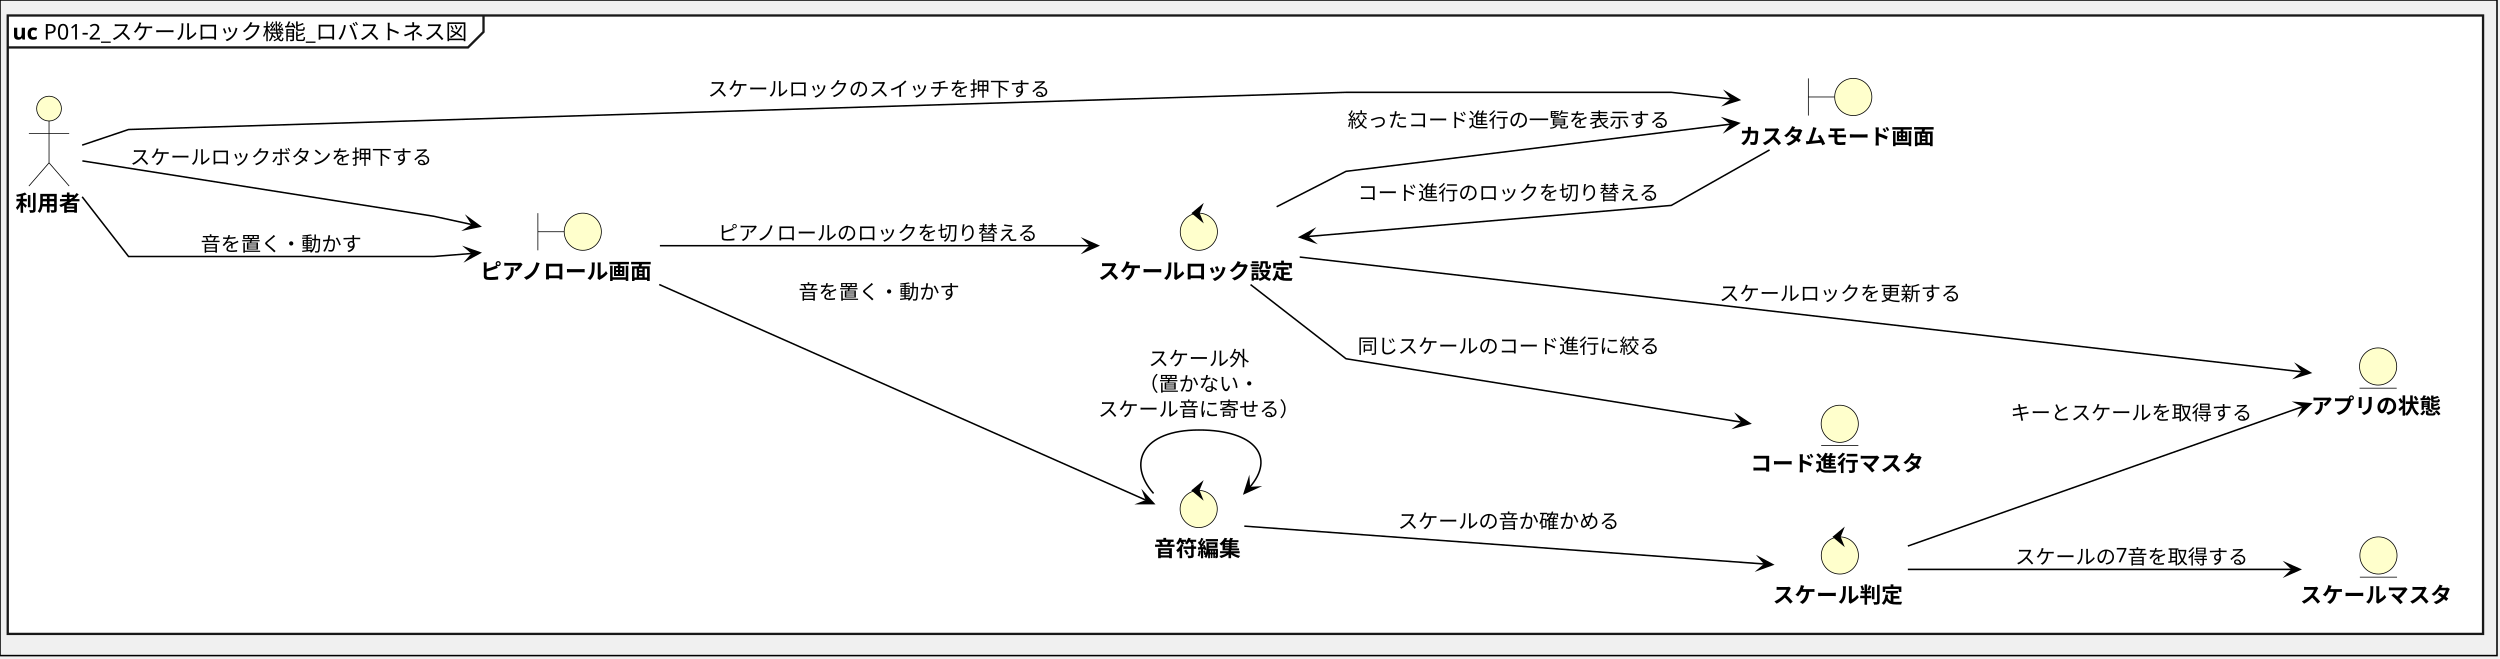
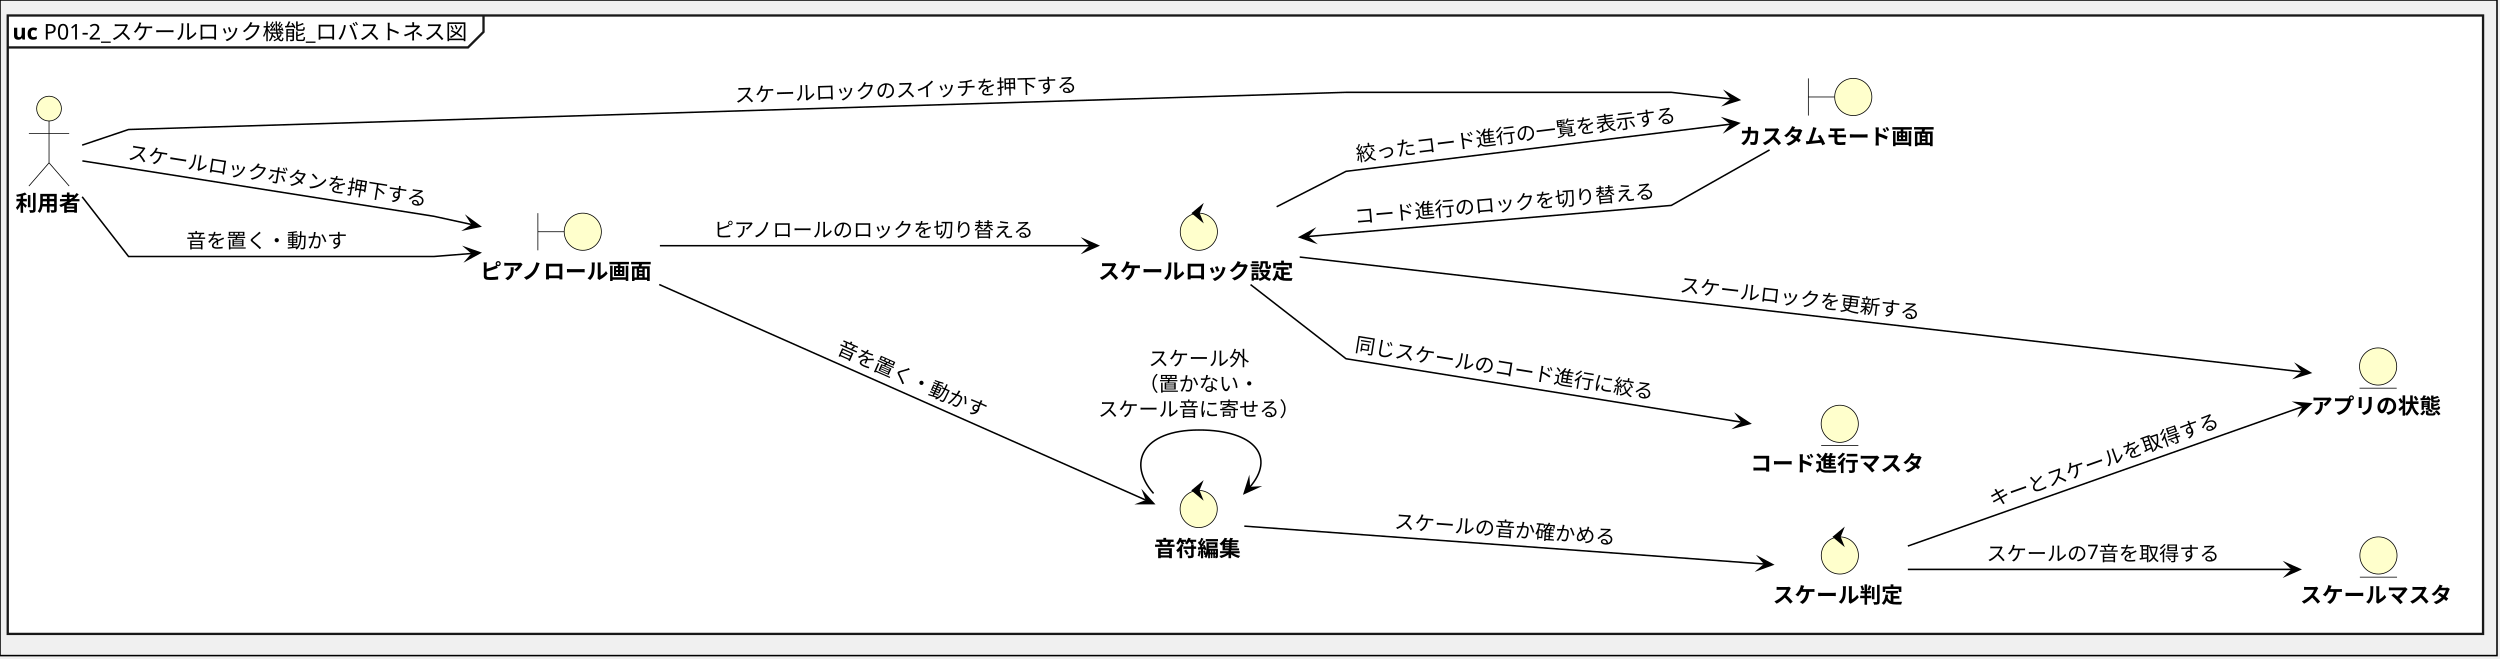
<svg xmlns="http://www.w3.org/2000/svg" version="1.1" data-diagram-type="DESCRIPTION" style="width:1614px;height:425px;background:#FFFFFF;" width="1614px" height="425px" viewBox="0 0 1614 425" zoomAndPan="magnify" preserveAspectRatio="none" contentStyleType="text/css">
  <defs />
  <g font-family="sans-serif" lengthAdjust="spacing">
    <rect x="0" y="0" width="1612.063" height="423.252" fill="none" style="stroke:#000;stroke-width:1;" />
    <rect x="5" y="10" width="1598.063" height="399.252" fill="#FFF" style="stroke:#181818;stroke-width:1.5;" />
    <path d="M312.158,10 L312.158,20.609 L302.158,30.609 L5,30.609" style="stroke:#181818;stroke-width:1.5;" fill="none" />
    <text x="8" y="25.533" fill="#000" font-size="14" textLength="16.338" font-weight="700">uc</text>
    <text x="28.228" y="25.533" fill="#000" font-size="14" textLength="276.931">P01-2_スケールロック機能_ロバストネス図</text>
    <g class="entity" data-qualified-name="A1" id="ent0001" data-source-line="4">
      <ellipse cx="31.656" cy="70.109" rx="8" ry="8" fill="#FFC" style="stroke:#000;stroke-width:0.5;" />
      <path d="M31.656,78.109 L31.656,105.109 M18.656,86.109 L44.656,86.109 M31.656,105.109 L18.656,120.109 M31.656,105.109 L44.656,120.109" style="stroke:#000;stroke-width:0.5;" fill="none" />
      <text x="10" y="136.143" fill="#000" font-size="14" textLength="43.313" font-weight="700">利用者</text>
    </g>
    <g class="entity" data-qualified-name="B1" id="ent0002" data-source-line="5">
      <path d="M347.25,137.609 L347.25,161.609 M347.25,149.609 L364.25,149.609" style="stroke:#000;stroke-width:0.5;" fill="none" />
      <ellipse cx="376.25" cy="149.609" rx="12" ry="12" fill="#FFC" style="stroke:#000;stroke-width:0.5;" />
      <text x="310" y="180.143" fill="#000" font-size="14" textLength="115.5" font-weight="700">ピアノロール画面</text>
    </g>
    <g class="entity" data-qualified-name="B2" id="ent0003" data-source-line="6">
      <path d="M1167.469,50.609 L1167.469,74.609 M1167.469,62.609 L1184.469,62.609" style="stroke:#000;stroke-width:0.5;" fill="none" />
      <ellipse cx="1196.469" cy="62.609" rx="12" ry="12" fill="#FFC" style="stroke:#000;stroke-width:0.5;" />
      <text x="1123" y="93.143" fill="#000" font-size="14" textLength="129.938" font-weight="700">カスタムモード画面</text>
    </g>
    <g class="entity" data-qualified-name="C1" id="ent0004" data-source-line="7">
      <ellipse cx="773.969" cy="149.609" rx="12" ry="12" fill="#FFC" style="stroke:#000;stroke-width:0.5;" />
      <polygon points="769.969,137.609,775.969,132.609,773.969,137.609,775.969,142.609,769.969,137.609" fill="#000" style="stroke:#000;stroke-width:1;stroke-linejoin:miter;stroke-miterlimit:10;" />
      <text x="709" y="180.143" fill="#000" font-size="14" textLength="129.938" font-weight="700">スケールロック設定</text>
    </g>
    <g class="entity" data-qualified-name="C2" id="ent0005" data-source-line="8">
      <ellipse cx="773.875" cy="328.609" rx="12" ry="12" fill="#FFC" style="stroke:#000;stroke-width:0.5;" />
      <polygon points="769.875,316.609,775.875,311.609,773.875,316.609,775.875,321.609,769.875,316.609" fill="#000" style="stroke:#000;stroke-width:1;stroke-linejoin:miter;stroke-miterlimit:10;" />
      <text x="745" y="359.143" fill="#000" font-size="14" textLength="57.75" font-weight="700">音符編集</text>
    </g>
    <g class="entity" data-qualified-name="C3" id="ent0006" data-source-line="9">
      <ellipse cx="1187.813" cy="358.609" rx="12" ry="12" fill="#FFC" style="stroke:#000;stroke-width:0.5;" />
      <polygon points="1183.813,346.609,1189.813,341.609,1187.813,346.609,1189.813,351.609,1183.813,346.609" fill="#000" style="stroke:#000;stroke-width:1;stroke-linejoin:miter;stroke-miterlimit:10;" />
      <text x="1144.5" y="389.143" fill="#000" font-size="14" textLength="86.625" font-weight="700">スケール判定</text>
    </g>
    <g class="entity" data-qualified-name="E1" id="ent0007" data-source-line="10">
      <ellipse cx="1535.313" cy="236.609" rx="12" ry="12" fill="#FFC" style="stroke:#000;stroke-width:0.5;" />
      <line x1="1523.313" y1="250.609" x2="1547.313" y2="250.609" style="stroke:#000;stroke-width:0.5;" />
      <text x="1492" y="267.143" fill="#000" font-size="14" textLength="86.625" font-weight="700">アプリの状態</text>
    </g>
    <g class="entity" data-qualified-name="E2" id="ent0008" data-source-line="11">
      <ellipse cx="1535.531" cy="358.609" rx="12" ry="12" fill="#FFC" style="stroke:#000;stroke-width:0.5;" />
      <line x1="1523.531" y1="372.609" x2="1547.531" y2="372.609" style="stroke:#000;stroke-width:0.5;" />
      <text x="1485" y="389.143" fill="#000" font-size="14" textLength="101.063" font-weight="700">スケールマスタ</text>
    </g>
    <g class="entity" data-qualified-name="E3" id="ent0009" data-source-line="12">
      <ellipse cx="1187.75" cy="273.609" rx="12" ry="12" fill="#FFC" style="stroke:#000;stroke-width:0.5;" />
      <line x1="1175.75" y1="287.609" x2="1199.75" y2="287.609" style="stroke:#000;stroke-width:0.5;" />
      <text x="1130" y="304.143" fill="#000" font-size="14" textLength="115.5" font-weight="700">コード進行マスタ</text>
    </g>
    <g class="link" data-entity-1="ent0001" data-entity-2="ent0002" id="lnk10" data-source-line="14" data-link-type="dependency">
      <path d="M53.18,103.869 C112.66,113.239 280,139.609 280,139.609 C280,139.609 288.655,141.503 305.055,145.083" style="stroke:#000;stroke-width:1;" fill="none" id="A1-to-B1" />
      <polygon points="309.94,146.149,302,140.322,305.055,145.083,300.294,148.138,309.94,146.149" fill="#000" style="stroke:#000;stroke-width:1;stroke-linejoin:miter;stroke-miterlimit:10;" />
-       <text x="84" y="106.104" fill="#000" font-size="13" textLength="195">スケールロックボタンを押下する</text>
    </g>
    <g class="link" data-entity-1="ent0001" data-entity-2="ent0002" id="lnk11" data-source-line="15" data-link-type="dependency">
      <path d="M53.04,127.049 C67.02,145.039 83,165.609 83,165.609 C83,165.609 280,165.609 280,165.609 C280,165.609 288.556,164.921 304.956,163.601" style="stroke:#000;stroke-width:1;" fill="none" id="A1-to-B1-1" />
      <polygon points="309.94,163.199,300.648,159.934,304.956,163.601,301.29,167.909,309.94,163.199" fill="#000" style="stroke:#000;stroke-width:1;stroke-linejoin:miter;stroke-miterlimit:10;" />
-       <text x="129.5" y="162.104" fill="#000" font-size="13" textLength="104">音を置く・動かす</text>
    </g>
    <g class="link" data-entity-1="ent0001" data-entity-2="ent0003" id="lnk12" data-source-line="16" data-link-type="dependency">
      <path d="M53.04,93.699 C67.02,88.989 83,83.609 83,83.609 C83,83.609 869,59.609 869,59.609 C869,59.609 1079,59.609 1079,59.609 C1079,59.609 1094.7,61.358 1117.96,63.938" style="stroke:#000;stroke-width:1;" fill="none" id="A1-to-B2" />
      <polygon points="1122.93,64.489,1114.426,59.522,1117.96,63.938,1113.544,67.473,1122.93,64.489" fill="#000" style="stroke:#000;stroke-width:1;stroke-linejoin:miter;stroke-miterlimit:10;" />
-       <text x="457" y="62.104" fill="#000" font-size="13" textLength="221">スケールロックのスイッチを押下する</text>
    </g>
    <g class="link" data-entity-1="ent0002" data-entity-2="ent0004" id="lnk13" data-source-line="17" data-link-type="dependency">
      <path d="M426.03,158.609 C500.63,158.609 626,158.609 703.93,158.609" style="stroke:#000;stroke-width:1;" fill="none" id="B1-to-C1" />
      <polygon points="708.93,158.609,699.93,154.609,703.93,158.609,699.93,162.609,708.93,158.609" fill="#000" style="stroke:#000;stroke-width:1;stroke-linejoin:miter;stroke-miterlimit:10;" />
-       <text x="463.5" y="155.104" fill="#000" font-size="13" textLength="208">ピアノロールのロックを切り替える</text>
    </g>
    <g class="link" data-entity-1="ent0003" data-entity-2="ent0004" id="lnk14" data-source-line="18" data-link-type="dependency">
      <path d="M1142.45,96.769 C1112.7,113.579 1079,132.609 1079,132.609 C1079,132.609 933.272,145.073 844.082,152.703" style="stroke:#000;stroke-width:1;" fill="none" id="B2-to-C1" />
      <polygon points="839.1,153.129,848.408,156.348,844.082,152.703,847.726,148.377,839.1,153.129" fill="#000" style="stroke:#000;stroke-width:1;stroke-linejoin:miter;stroke-miterlimit:10;" />
-       <text x="876.5" y="129.104" fill="#000" font-size="13" textLength="195">コード進行のロックを切り替える</text>
    </g>
    <g class="link" data-entity-1="ent0004" data-entity-2="ent0003" id="lnk22" data-source-line="26" data-link-type="dependency">
      <path d="M824.2,133.489 C846.95,121.869 869,110.609 869,110.609 C869,110.609 1024.767,91.508 1117.687,80.108" style="stroke:#000;stroke-width:1;" fill="none" id="C1-to-B2" />
      <polygon points="1122.65,79.499,1113.23,76.625,1117.687,80.108,1114.204,84.566,1122.65,79.499" fill="#000" style="stroke:#000;stroke-width:1;stroke-linejoin:miter;stroke-miterlimit:10;" />
-       <text x="870" y="82.104" fill="#000" font-size="13" textLength="208">絞ったコード進行の一覧を表示する</text>
    </g>
    <g class="link" data-entity-1="ent0004" data-entity-2="ent0007" id="lnk15" data-source-line="19" data-link-type="dependency">
      <path d="M839.1,165.949 C990.02,183.239 1359.602,225.57 1486.612,240.12" style="stroke:#000;stroke-width:1;" fill="none" id="C1-to-E1" />
      <polygon points="1491.58,240.689,1483.094,235.691,1486.612,240.12,1482.183,243.639,1491.58,240.689" fill="#000" style="stroke:#000;stroke-width:1;stroke-linejoin:miter;stroke-miterlimit:10;" />
-       <text x="1110" y="194.104" fill="#000" font-size="13" textLength="156">スケールロックを更新する</text>
    </g>
    <g class="link" data-entity-1="ent0002" data-entity-2="ent0005" id="lnk16" data-source-line="20" data-link-type="dependency">
      <path d="M425.6,183.689 C513.33,222.559 674.339,293.894 740.289,323.114" style="stroke:#000;stroke-width:1;" fill="none" id="B1-to-C2" />
      <polygon points="744.86,325.139,738.252,317.837,740.289,323.114,735.011,325.151,744.86,325.139" fill="#000" style="stroke:#000;stroke-width:1;stroke-linejoin:miter;stroke-miterlimit:10;" />
-       <text x="515.5" y="193.104" fill="#000" font-size="13" textLength="104">音を置く・動かす</text>
    </g>
    <g class="link" data-entity-1="ent0005" data-entity-2="ent0006" id="lnk17" data-source-line="21" data-link-type="dependency">
      <path d="M803.32,339.669 C874.31,344.839 1055.213,358.016 1139.443,364.146" style="stroke:#000;stroke-width:1;" fill="none" id="C2-to-C3" />
      <polygon points="1144.43,364.509,1135.744,359.867,1139.443,364.146,1135.163,367.846,1144.43,364.509" fill="#000" style="stroke:#000;stroke-width:1;stroke-linejoin:miter;stroke-miterlimit:10;" />
-       <text x="902.5" y="341.104" fill="#000" font-size="13" textLength="143">スケールの音か確かめる</text>
    </g>
    <g class="link" data-entity-1="ent0006" data-entity-2="ent0007" id="lnk18" data-source-line="22" data-link-type="dependency">
      <path d="M1231.71,352.529 C1298.15,329.069 1420.795,285.764 1487.175,262.324" style="stroke:#000;stroke-width:1;" fill="none" id="C3-to-E1" />
      <polygon points="1491.89,260.659,1482.072,259.884,1487.175,262.324,1484.735,267.428,1491.89,260.659" fill="#000" style="stroke:#000;stroke-width:1;stroke-linejoin:miter;stroke-miterlimit:10;" />
-       <text x="1298" y="271.104" fill="#000" font-size="13" textLength="156">キーとスケールを取得する</text>
    </g>
    <g class="link" data-entity-1="ent0006" data-entity-2="ent0008" id="lnk19" data-source-line="23" data-link-type="dependency">
      <path d="M1231.71,367.609 C1295.9,367.609 1411.92,367.609 1479.92,367.609" style="stroke:#000;stroke-width:1;" fill="none" id="C3-to-E2" />
      <polygon points="1484.92,367.609,1475.92,363.609,1479.92,367.609,1475.92,371.609,1484.92,367.609" fill="#000" style="stroke:#000;stroke-width:1;stroke-linejoin:miter;stroke-miterlimit:10;" />
-       <text x="1301" y="364.104" fill="#000" font-size="13" textLength="150.23">スケールの7音を取得する</text>
    </g>
    <g class="link" data-entity-1="ent0005" data-entity-2="ent0005" id="lnk20" data-source-line="24" data-link-type="dependency">
      <path d="M744.74,318.559 C727.53,299.179 737.28,277.609 774,277.609 C810.72,277.609 823.79,295.441 806.58,314.821" style="stroke:#000;stroke-width:1;" fill="none" id="C2-to-C2" />
      <polygon points="803.26,318.559,812.227,314.486,806.58,314.821,806.245,309.174,803.26,318.559" fill="#000" style="stroke:#000;stroke-width:1;stroke-linejoin:miter;stroke-miterlimit:10;" />
-       <text x="741.5" y="236.104" fill="#000" font-size="13" textLength="65">スケール外</text>
-       <text x="735" y="252.456" fill="#000" font-size="13" textLength="78">（置かない・</text>
-       <text x="709" y="268.808" fill="#000" font-size="13" textLength="130">スケール音に寄せる）</text>
    </g>
    <g class="link" data-entity-1="ent0004" data-entity-2="ent0009" id="lnk21" data-source-line="25" data-link-type="dependency">
      <path d="M807.35,183.729 C834.54,204.849 869,231.609 869,231.609 C869,231.609 1033.293,257.958 1124.843,272.638" style="stroke:#000;stroke-width:1;" fill="none" id="C1-to-E3" />
      <polygon points="1129.78,273.429,1121.527,268.055,1124.843,272.638,1120.26,275.954,1129.78,273.429" fill="#000" style="stroke:#000;stroke-width:1;stroke-linejoin:miter;stroke-miterlimit:10;" />
-       <text x="876.5" y="228.104" fill="#000" font-size="13" textLength="195">同じスケールのコード進行に絞る</text>
+     </g>
+     <g class="link-labels">
+       <g transform="rotate(-1.749 585.153 68.276)">
+         <rect x="472.653" y="50.626" width="225.000" height="15.650" fill="#FFFFFF" stroke="none" />
+         <text text-anchor="middle" x="585.153" y="62.676" fill="#000" font-size="13" textLength="221">スケールロックのスイッチを押下する</text>
+       </g>
+       <g transform="rotate(0.000 564.03 158.609)">
+         <rect x="458.030" y="140.959" width="212.000" height="15.650" fill="#FFFFFF" stroke="none" />
+         <text text-anchor="middle" x="564.03" y="153.009" fill="#000" font-size="13" textLength="208">ピアノロールのロックを切り替える</text>
+       </g>
+       <g transform="rotate(-6.992 979.865 97.013)">
+         <rect x="873.865" y="79.362" width="212.000" height="15.650" fill="#FFFFFF" stroke="none" />
+         <text text-anchor="middle" x="979.865" y="91.412" fill="#000" font-size="13" textLength="208">絞ったコード進行の一覧を表示する</text>
+       </g>
+       <g transform="rotate(8.955 177.644 123.48)">
+         <rect x="78.144" y="105.830" width="199.000" height="15.650" fill="#FFFFFF" stroke="none" />
+         <text text-anchor="middle" x="177.644" y="117.880" fill="#000" font-size="13" textLength="195">スケールロックボタンを押下する</text>
+       </g>
+       <g transform="rotate(-4.889 972.262 141.739)">
+         <rect x="872.762" y="124.089" width="199.000" height="15.650" fill="#FFFFFF" stroke="none" />
+         <text text-anchor="middle" x="972.262" y="136.139" fill="#000" font-size="13" textLength="195">コード進行のロックを切り替える</text>
+       </g>
+       <g transform="rotate(9.111 969.655 247.751)">
+         <rect x="870.155" y="230.101" width="199.000" height="15.650" fill="#FFFFFF" stroke="none" />
+         <text text-anchor="middle" x="969.655" y="242.151" fill="#000" font-size="13" textLength="195">同じスケールのコード進行に絞る</text>
+       </g>
+       <g transform="rotate(6.534 1160.995 202.822)">
+         <rect x="1080.995" y="185.172" width="160.000" height="15.650" fill="#FFFFFF" stroke="none" />
+         <text text-anchor="middle" x="1160.995" y="197.222" fill="#000" font-size="13" textLength="156">スケールロックを更新する</text>
+       </g>
+       <g transform="rotate(-19.448 1361.836 306.582)">
+         <rect x="1281.836" y="288.932" width="160.000" height="15.650" fill="#FFFFFF" stroke="none" />
+         <text text-anchor="middle" x="1361.836" y="300.982" fill="#000" font-size="13" textLength="156">キーとスケールを取得する</text>
+       </g>
+       <g transform="rotate(0.000 1357.71 367.609)">
+         <rect x="1280.595" y="349.959" width="154.230" height="15.650" fill="#FFFFFF" stroke="none" />
+         <text text-anchor="middle" x="1357.71" y="362.009" fill="#000" font-size="13" textLength="150.23">スケールの7音を取得する</text>
+       </g>
+       <g transform="rotate(4.165 970.876 351.872)">
+         <rect x="897.376" y="334.222" width="147.000" height="15.650" fill="#FFFFFF" stroke="none" />
+         <text text-anchor="middle" x="970.876" y="346.272" fill="#000" font-size="13" textLength="143">スケールの音か確かめる</text>
+       </g>
+       <g transform="rotate(0.000 172.169 165.609)">
+         <rect x="118.169" y="147.959" width="108.000" height="15.650" fill="#FFFFFF" stroke="none" />
+         <text text-anchor="middle" x="172.169" y="160.009" fill="#000" font-size="13" textLength="104">音を置く・動かす</text>
+       </g>
+       <g transform="rotate(23.896 584.685 254.173)">
+         <rect x="530.685" y="236.523" width="108.000" height="15.650" fill="#FFFFFF" stroke="none" />
+         <text text-anchor="middle" x="584.685" y="248.573" fill="#000" font-size="13" textLength="104">音を置く・動かす</text>
+       </g>
+       <g transform="translate(0 0)">
+         <rect x="739.500" y="223.104" width="69.000" height="16.250" fill="#FFFFFF" stroke="none" />
+         <rect x="733.000" y="239.456" width="82.000" height="16.250" fill="#FFFFFF" stroke="none" />
+         <rect x="707.000" y="255.808" width="134.000" height="16.250" fill="#FFFFFF" stroke="none" />
+         <text x="741.5" y="236.104" fill="#000" font-size="13" textLength="65">スケール外</text>
+         <text x="735" y="252.456" fill="#000" font-size="13" textLength="78">（置かない・</text>
+         <text x="709" y="268.808" fill="#000" font-size="13" textLength="130">スケール音に寄せる）</text>
+       </g>
    </g>
  </g>
</svg>
